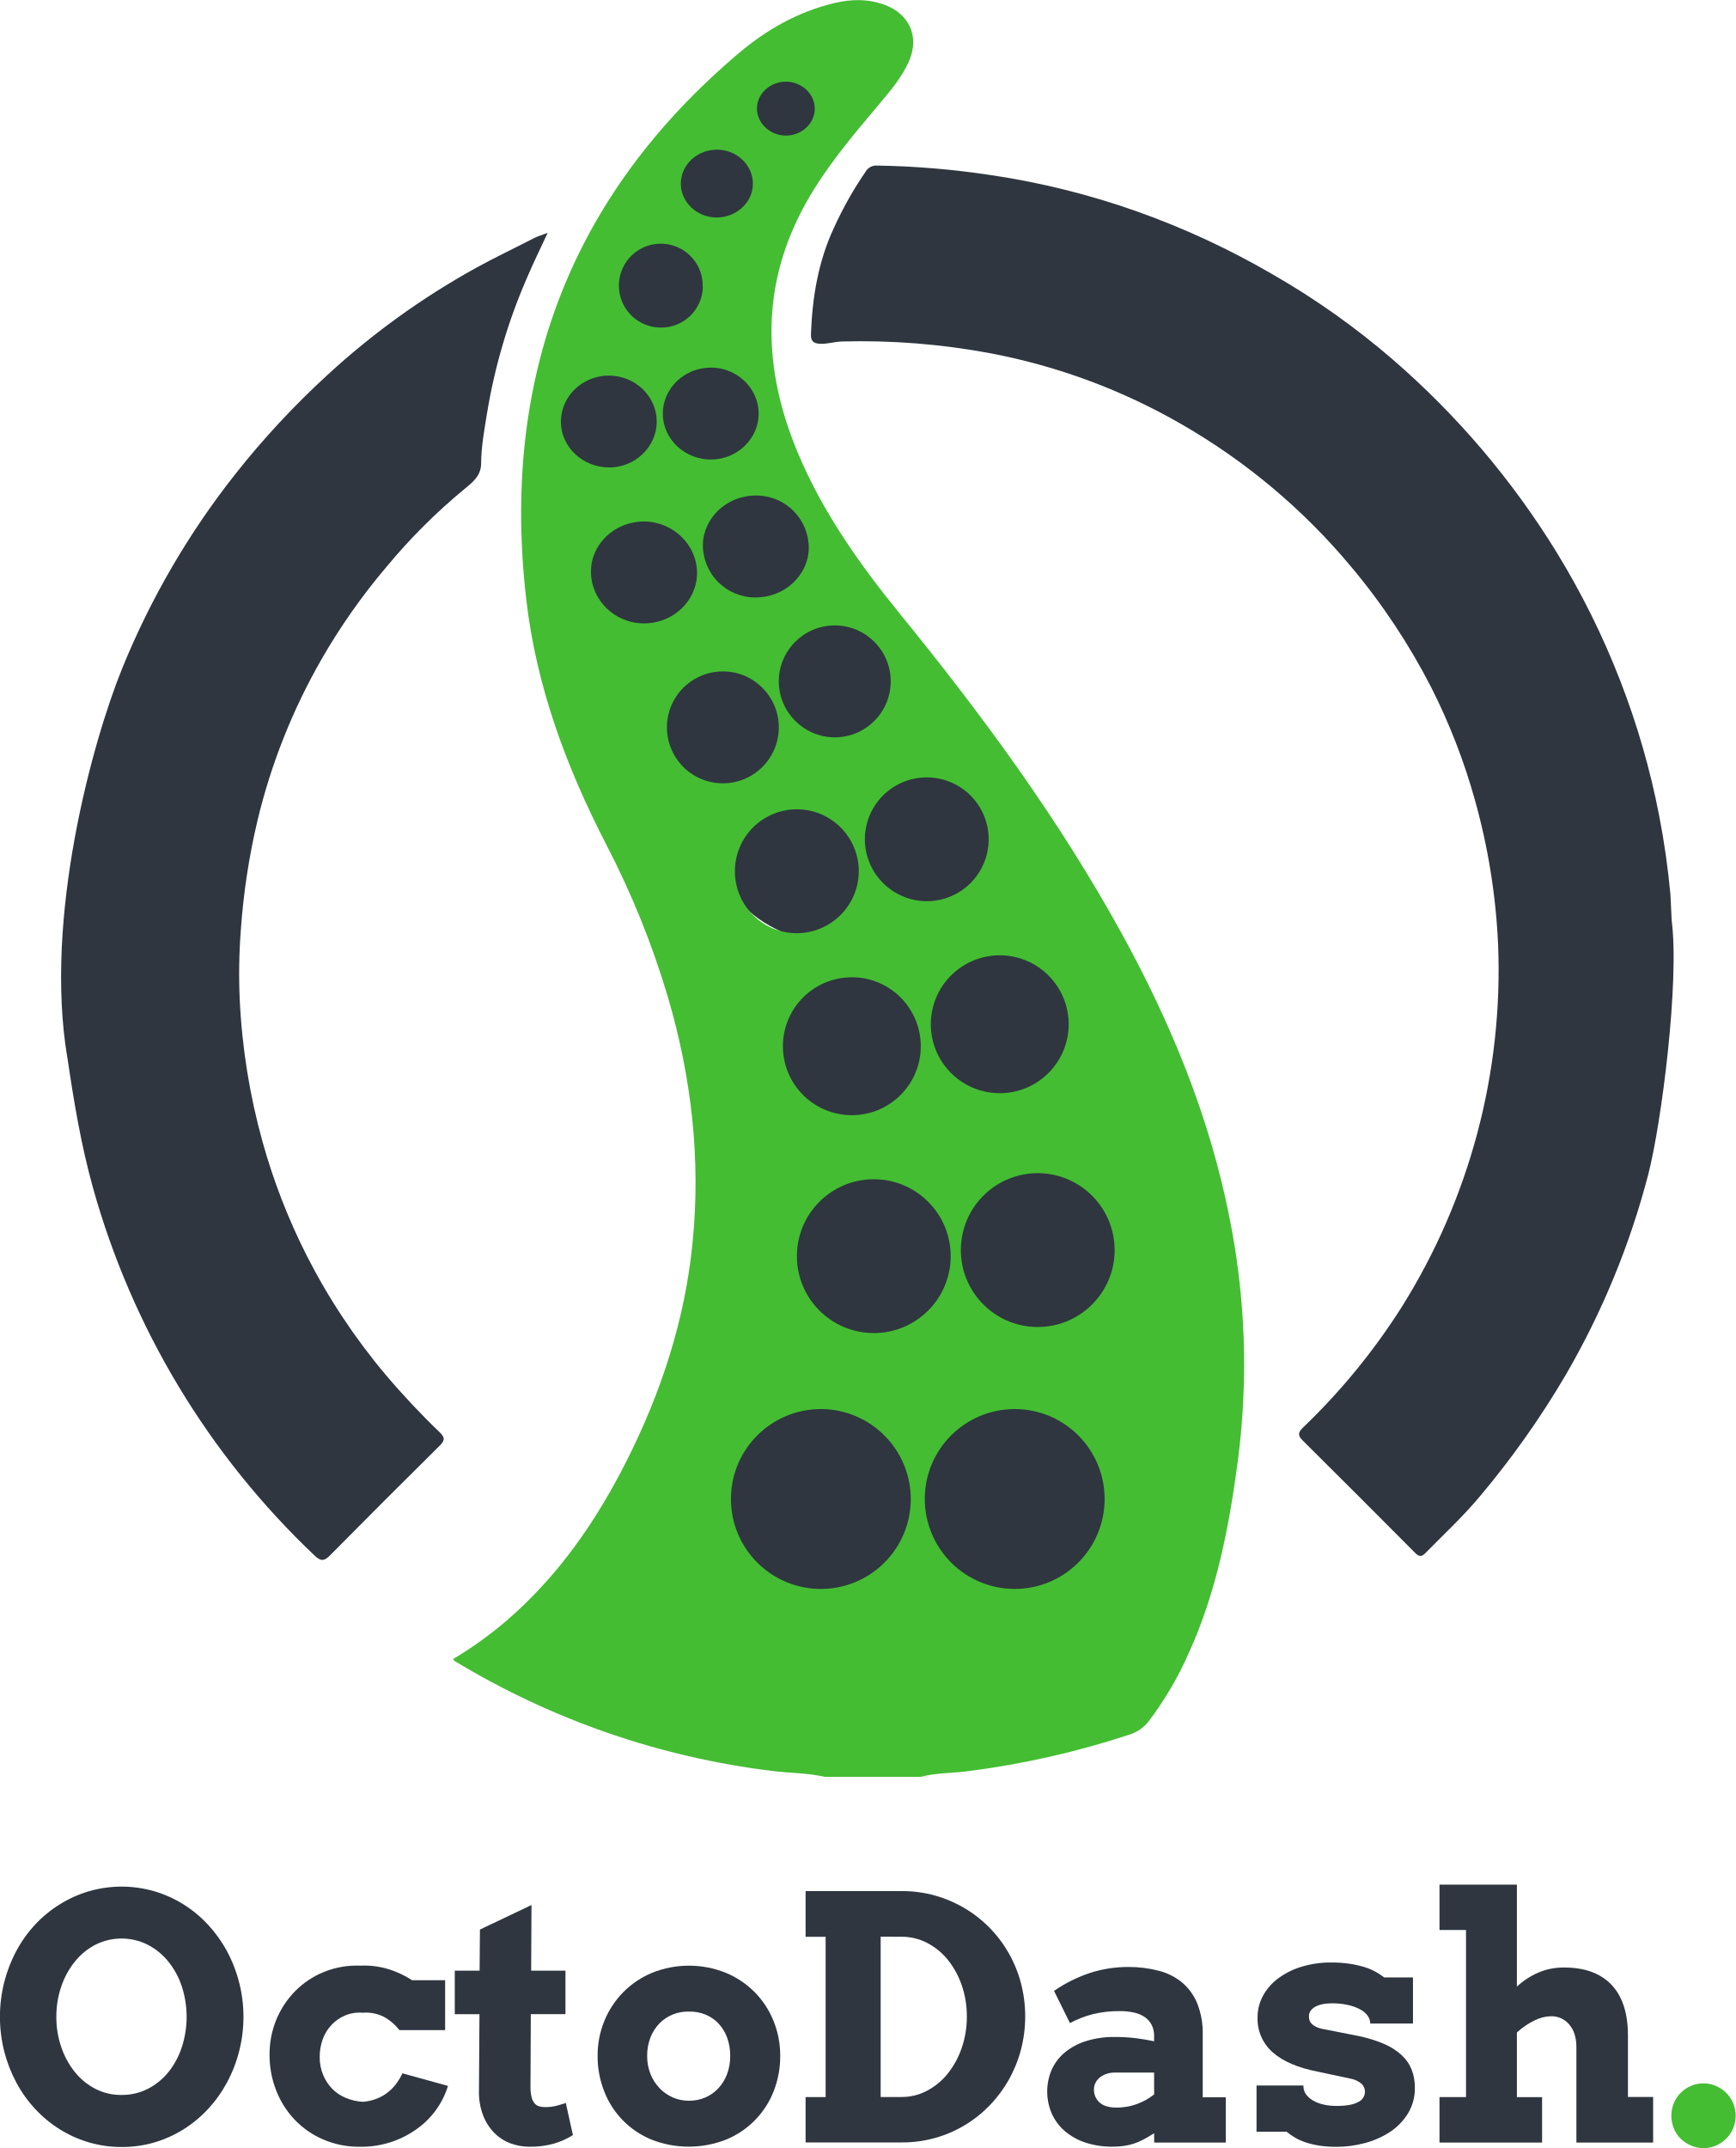
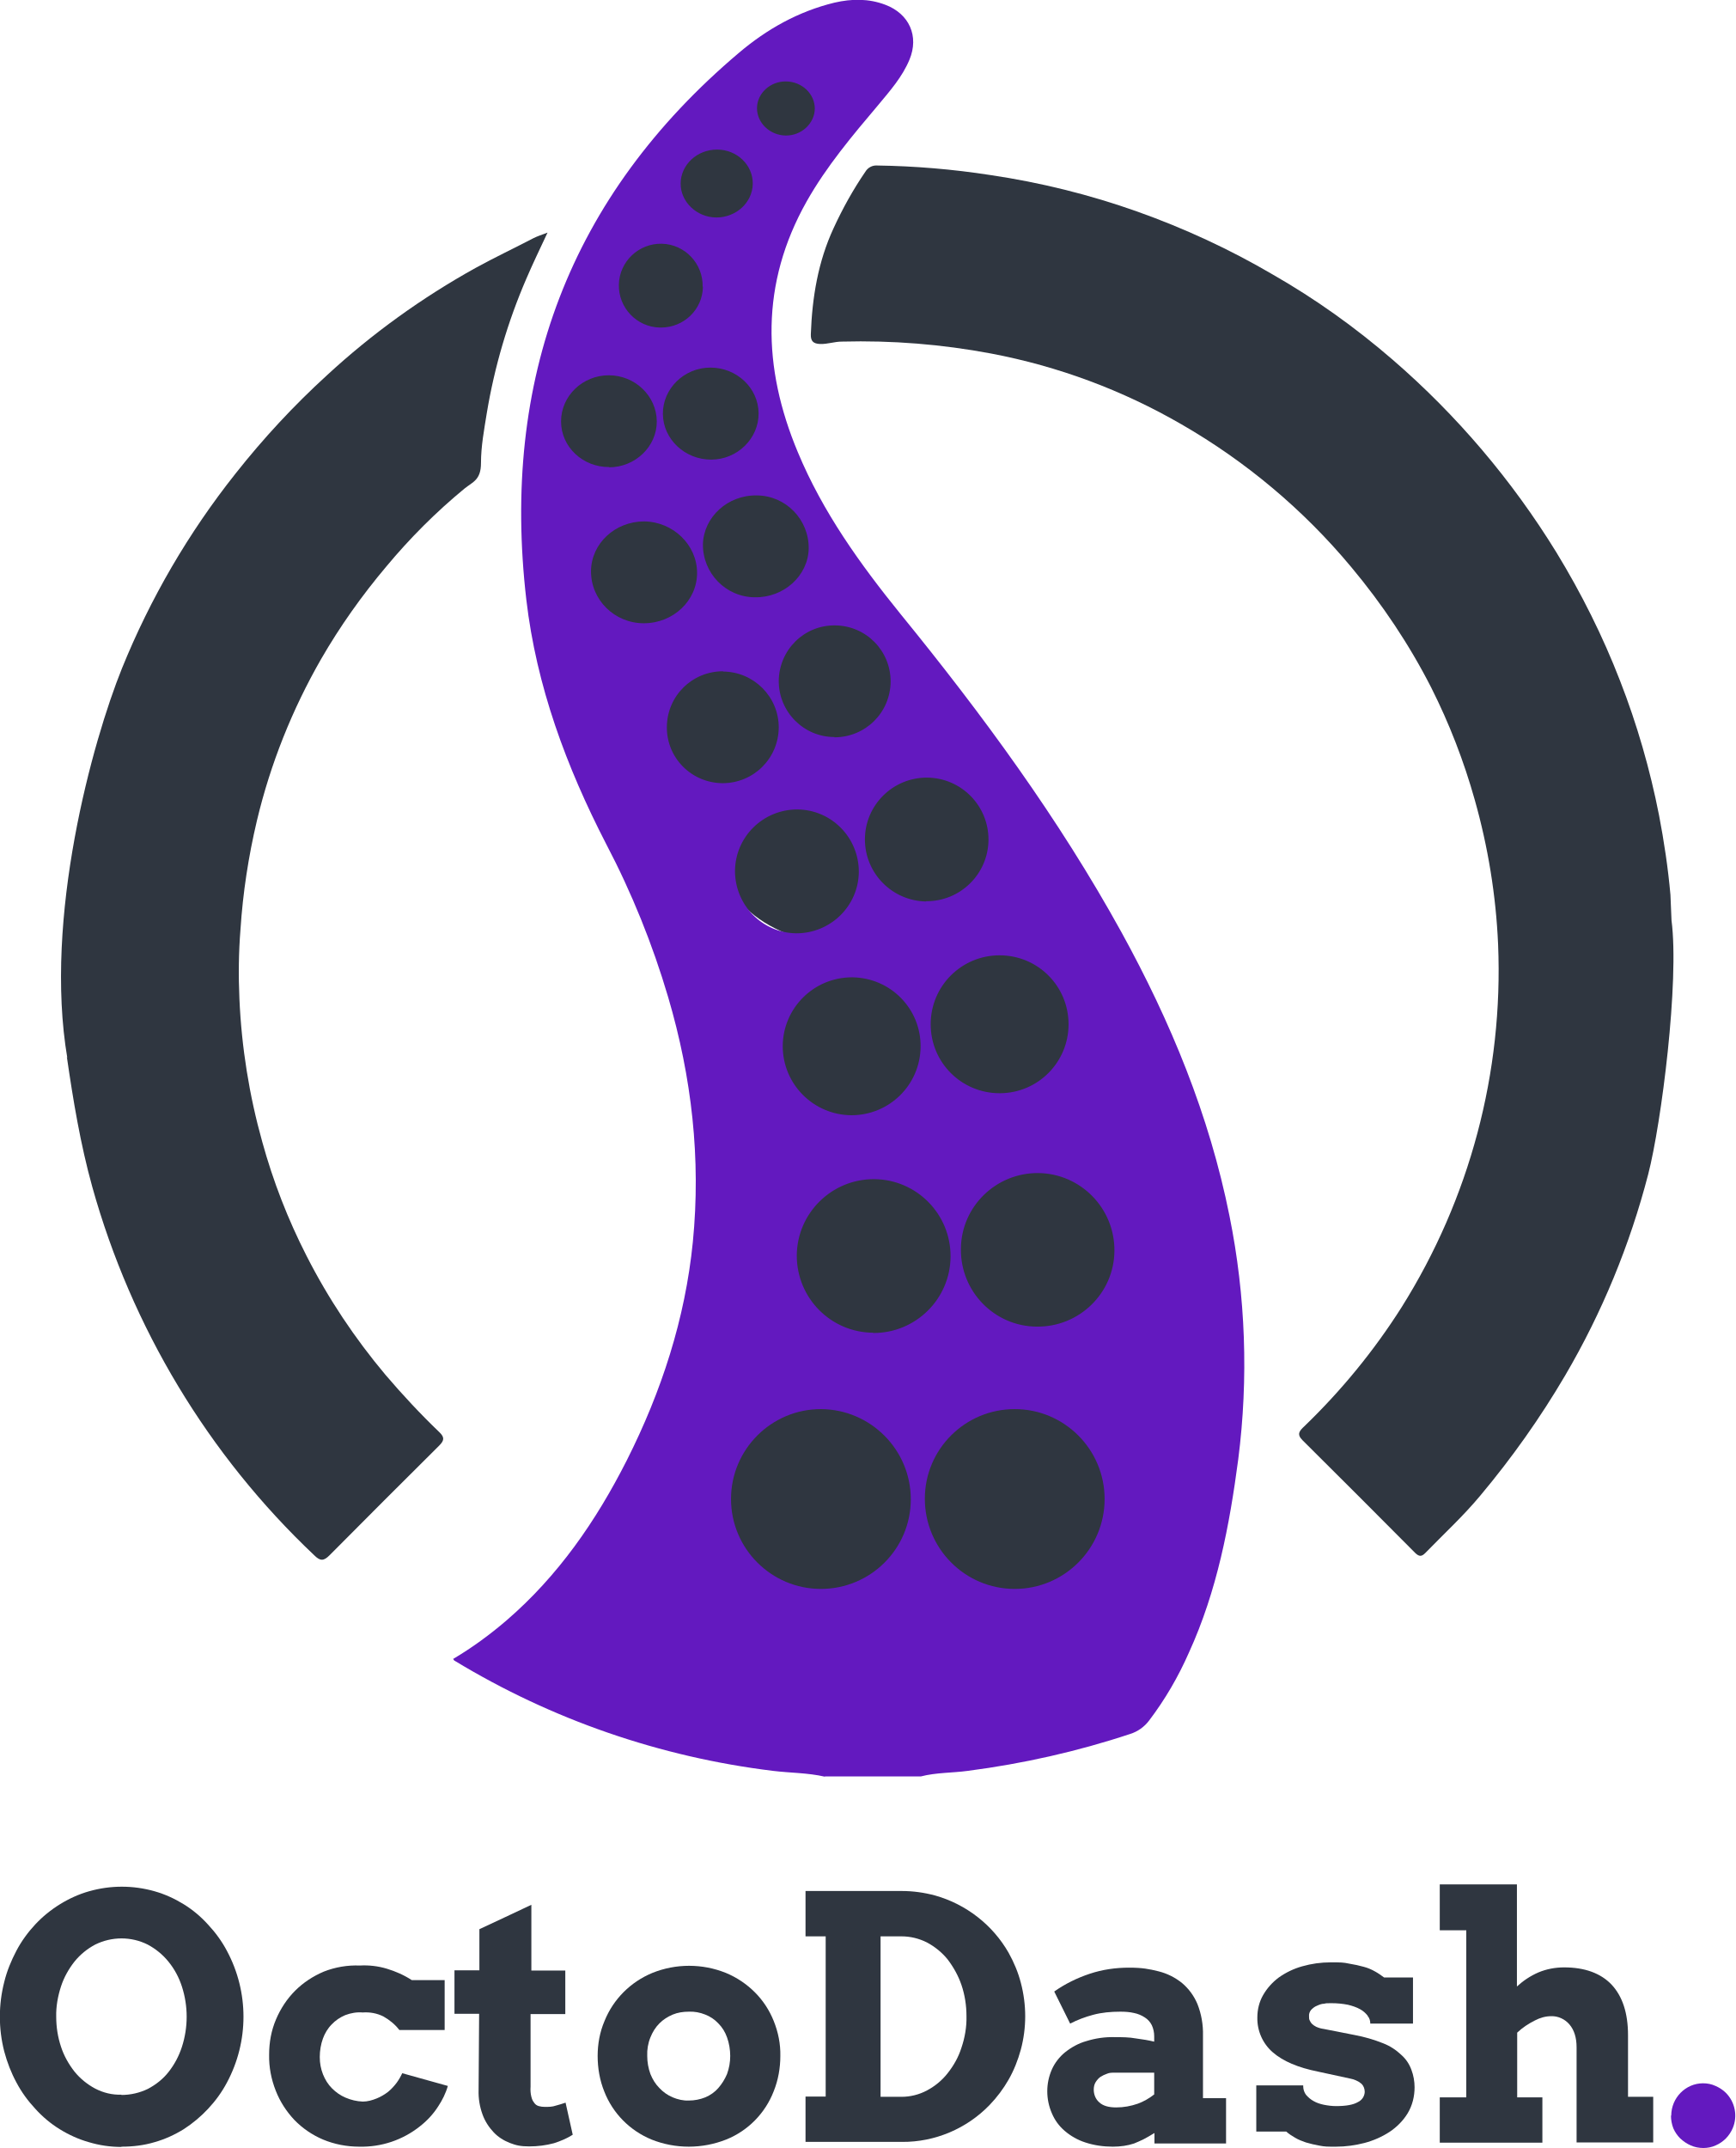
- <svg xmlns="http://www.w3.org/2000/svg" viewBox="0 0 654.56 809.86">
-   <path fill="#2f3640" d="M634.56,347c3,23-3.82,76.48-8.84,95.84a301.46,301.46,0,0,1-31.26,75.8,332,332,0,0,1-32,45.26c-6.41,7.74-13.8,14.55-20.83,21.71-1.4,1.43-2.33,1.33-3.69,0Q516.67,564.21,495.3,543c-2.34-2.31-1-3.6.67-5.2a243.43,243.43,0,0,0,36.73-44.93A238.91,238.91,0,0,0,569.1,356.1a241.7,241.7,0,0,0-8.76-54.54,232.51,232.51,0,0,0-16.41-42.3,243.63,243.63,0,0,0-30.22-45.54,237.26,237.26,0,0,0-64-53.77,229.8,229.8,0,0,0-71.79-26.7,264.82,264.82,0,0,0-56.3-4.5c-2.76.06-5.39,1-8.19.86-2.63-.1-3.57-1.1-3.47-3.65.52-13.85,2.73-27.34,8.64-40a138.16,138.16,0,0,1,12-21.28,4.62,4.62,0,0,1,4.31-2.26A319.27,319.27,0,0,1,377.67,66,292.64,292.64,0,0,1,433.2,79.82a303.22,303.22,0,0,1,51,23.7,289.28,289.28,0,0,1,45.21,32.06,311.82,311.82,0,0,1,61.76,72.65,299.59,299.59,0,0,1,24,48.44,294.81,294.81,0,0,1,14.65,50.73,299.91,299.91,0,0,1,4.29,30" transform="translate(-4.13)" />
-   <path fill="#2f3640" d="M29.56,399c-9-53,9.49-119.52,20.65-147A301.14,301.14,0,0,1,93,178.58a317.5,317.5,0,0,1,34.51-37.11A288.52,288.52,0,0,1,183.64,101c7.15-3.94,14.52-7.41,21.76-11.16,1.39-.72,2.93-1.16,5.28-2.06-3,6.38-5.63,11.83-8,17.4a214.85,214.85,0,0,0-14.87,50.59c-1,6.28-2.21,12.54-2.23,18.92,0,4.57-3.08,7.07-6.16,9.57a219.87,219.87,0,0,0-29.46,29.37,233.45,233.45,0,0,0-24.57,34.93,229,229,0,0,0-24.17,60.88,256.44,256.44,0,0,0-6.25,41,217.18,217.18,0,0,0-.44,26.29,242.77,242.77,0,0,0,8.63,53.81,233,233,0,0,0,16.71,43,235.79,235.79,0,0,0,29.82,44.92A285.32,285.32,0,0,0,170,540.06c2.13,2.05,1.8,3.17-.12,5.07q-20.76,20.54-41.3,41.3c-2.15,2.17-3.48,2.31-5.78.09A303.25,303.25,0,0,1,39.14,447.64c-4.49-16.16-7.21-32.6-9.63-49.14" transform="translate(-4.13)" />
-   <path fill="#2f3640" d="M315.48,49.2c-.07,7.62-6.88,3.86-15.06,3.8s-14.9,3.56-14.83-4.05,6.93-23.86,15.08-23.8S315.55,41.57,315.48,49.2Z" transform="translate(-4.13)" />
-   <path fill="#2f3640" d="M347.68,611c-51.34,0-84.12-20-84.11-51.4,0-26.24,37.92-44.61,92.05-44.6,45.78,0,78,21.73,77.95,52.56C433.53,591.46,394.91,611,347.68,611Z" transform="translate(-4.13)" />
-   <path fill="#2f3640" d="M365.49,431c47.08,0,78.09,16,78.08,40.22,0,22.82-32.91,37.8-83,37.78-44.81,0-75-16.52-75-41C285.59,446.56,319.2,431,365.49,431Z" transform="translate(-4.13)" />
-   <path fill="#2f3640" d="M285.56,386.69c0-23.36,26.74-40.55,64.89-40.69,32.07-.12,67,18.07,63.92,42.6-2.92,23.46-26.52,38.42-67.6,38.4C310.33,427,285.56,410.68,285.56,386.69Z" transform="translate(-4.13)" />
-   <path fill="#2f3640" d="M386.13,319.69c4.41,18.73-25.65,39.64-55.53,38.25-33.61-1.57-55.09-15.56-55-39.55.05-22.62,22.29-37.41,56.22-37.38C364.6,281,386.15,296.37,386.13,319.69Z" transform="translate(-4.13)" />
-   <path fill="#2f3640" d="M295.91,302c-31.05,0-50.39-14.36-50.35-37.31,0-22,20.26-35.71,52.65-35.69,31.05,0,50.39,14.36,50.35,37.31C348.52,288.32,328.31,302,295.91,302Z" transform="translate(-4.13)" />
-   <path fill="#2f3640" d="M266.66,244c-29.24,0-48.13-13-48.1-32.91,0-20.17,18.21-32.15,48.67-32.09,28.69.06,47.41,13.3,47.33,33.46C314.48,231.88,296,244,266.66,244Z" transform="translate(-4.13)" />
-   <path fill="#2f3640" d="M294.56,159.2c0,14.56-16.93,23.89-43.08,23.79-24.53-.09-41-9.81-40.92-24.2,0-14.56,16.93-23.89,43.08-23.79C278.17,135.09,294.6,144.81,294.56,159.2Z" transform="translate(-4.13)" />
-   <path fill="#2f3640" d="M255.15,128c-12.88-.05-19.63-7.54-19.59-21.74,0-14.59,6.7-21.38,20.82-21.26,12.61.11,19.3,7.85,19.18,22.19C275.44,120.87,268.39,128.06,255.15,128Z" transform="translate(-4.13)" />
-   <path fill="#2f3640" d="M275.46,85.25c-12.15-.11-17-12.44-16.74-20.62.25-7.29,7.27-11.46,18.91-11.25,10.73.2,17,4.61,16.93,12C294.54,73.38,287.24,85.36,275.46,85.25Z" transform="translate(-4.13)" />
-   <path fill="#44bd32" d="M315.2,669.93c-6.46-1.49-13.1-1.39-19.64-2.2A301.83,301.83,0,0,1,175.6,626.26c-.18-.11-.29-.34-.62-.73a147.59,147.59,0,0,0,20.14-14.45c19.53-16.82,33.84-37.52,45.36-60.37,13.11-26,22-53.27,24.85-82.31,3.11-31.37-.41-62.12-9.27-92.31a325.54,325.54,0,0,0-23.35-57.78c-15-29.08-26.31-59.49-30.09-92.1C193,143.47,218.79,74.13,282.8,20c10.49-8.88,22.43-15.63,36-18.85,6.49-1.54,12.88-1.64,19.24.78,9,3.42,12.78,11.81,9.07,20.71-2.7,6.48-7.29,11.68-11.73,17-9.78,11.63-19.6,23.2-27.1,36.53-17.41,30.95-16.66,62.49-3.3,94.48,9.44,22.58,23.45,42.25,38.79,61.1,30.78,37.82,59.61,77,83.19,119.84,18.6,33.79,33.21,69.09,40.76,107.1A280.25,280.25,0,0,1,471,550.41c-3.3,25-8,49.7-18.58,72.89a126.61,126.61,0,0,1-15,25.56,14.45,14.45,0,0,1-7.19,5.09A325.33,325.33,0,0,1,369,667.81c-5.89.75-11.88.58-17.67,2.12Zm71.61-70.85a33.91,33.91,0,1,0-33.92-34A33.94,33.94,0,0,0,386.81,599.08Zm-73.09-67.82a33.91,33.91,0,1,0,33.89,34A34,34,0,0,0,313.72,531.25Zm19.74-28.65a29,29,0,1,0-28.8-29.14A29,29,0,0,0,333.45,502.6Zm62.38-60.29a29,29,0,1,0,28.65,29.28A29.06,29.06,0,0,0,395.83,442.31Zm-70.37-73.86a26,26,0,1,0,25.91,26.28A26,26,0,0,0,325.46,368.45Zm81.69,17.71a26,26,0,1,0-25.8,26A26,26,0,0,0,407.15,386.16Zm-53.72-46.38a23.35,23.35,0,1,0-23.15-23.36A23.42,23.42,0,0,0,353.43,339.78ZM328,328.66a23.36,23.36,0,1,0-23.71,23.19A23.46,23.46,0,0,0,328,328.66ZM318.84,278a21.1,21.1,0,1,0-21-21.14A21.15,21.15,0,0,0,318.84,278Zm-42-24.86a21.1,21.1,0,1,0,21,21.12A21.13,21.13,0,0,0,276.87,253.13Zm12.65-66.31c-10.89-.2-20,8.11-20.29,18.43a19.77,19.77,0,0,0,19.64,20c10.93.16,20.06-8.14,20.3-18.43A19.77,19.77,0,0,0,289.52,186.82ZM247,196.61c-10.92,0-19.9,8.34-20,18.71-.13,10.78,8.84,19.67,19.91,19.72S267,226.53,267,216,258,196.66,247,196.61Zm25-58c-9.93.07-18,8-17.91,17.49s8.3,17.23,18.25,17.16,18-8,17.9-17.49S282,138.52,272.06,138.59Zm-38.2,37.64c9.94,0,18.05-7.86,18-17.38s-8.2-17.3-18.14-17.26-18,7.84-18,17.38S223.91,176.26,233.86,176.23Zm35.34-68.15a15.81,15.81,0,1,0-15.75,15.4A15.68,15.68,0,0,0,269.2,108.08Zm5.42-51.66c-7.45-.06-13.62,5.67-13.68,12.69S266.95,82,274.38,82,288,76.38,288.06,69.35,282.07,56.48,274.62,56.42ZM311.4,41.05c.05-5.57-4.84-10.21-10.81-10.26s-11,4.54-11,10.07,4.86,10.21,10.82,10.26S311.35,46.61,311.4,41.05Z" transform="translate(-4.13)" />
-   <path fill="#2f3640" d="M49.94,809.48a42.92,42.92,0,0,1-12.31-1.75,44.51,44.51,0,0,1-11-4.94,45.65,45.65,0,0,1-9.25-7.66,47.51,47.51,0,0,1-7.09-9.94,52.61,52.61,0,0,1-4.56-11.72,53.44,53.44,0,0,1,0-26.16,52.49,52.49,0,0,1,4.56-11.75,47.56,47.56,0,0,1,7.09-9.94A45.68,45.68,0,0,1,26.66,718a44.55,44.55,0,0,1,11-4.94,44.3,44.3,0,0,1,24.66,0,44.44,44.44,0,0,1,11,4.94,45.73,45.73,0,0,1,9.25,7.66,48.54,48.54,0,0,1,7.13,9.94,52.39,52.39,0,0,1,0,49.63,48.48,48.48,0,0,1-7.12,9.94,45.7,45.7,0,0,1-9.25,7.66,44.4,44.4,0,0,1-11,4.94A43.25,43.25,0,0,1,49.94,809.48Zm0-19.62a21.37,21.37,0,0,0,10-2.34,24.17,24.17,0,0,0,7.78-6.37,29.8,29.8,0,0,0,5-9.37,37,37,0,0,0,0-22.78,29.86,29.86,0,0,0-5.09-9.41,24.61,24.61,0,0,0-7.78-6.37,22,22,0,0,0-19.75,0,24.26,24.26,0,0,0-7.75,6.38A30.69,30.69,0,0,0,27.22,749a35,35,0,0,0-1.84,11.44,34.53,34.53,0,0,0,1.84,11.34,30.76,30.76,0,0,0,5.09,9.38,24.26,24.26,0,0,0,7.75,6.38A21.05,21.05,0,0,0,49.94,789.86Z" transform="translate(-4.13)" />
-   <path fill="#2f3640" d="M154.75,765.42a18.78,18.78,0,0,0-6-5.09,14.91,14.91,0,0,0-7.81-1.47,14.26,14.26,0,0,0-6.59,1,15.16,15.16,0,0,0-5.12,3.5,15.8,15.8,0,0,0-3.34,5.34,19.32,19.32,0,0,0-1.19,7,17,17,0,0,0,1.25,6.5,16.33,16.33,0,0,0,3.41,5.28,15.37,15.37,0,0,0,5.13,3.47,20.23,20.23,0,0,0,6.47,1.5,18.39,18.39,0,0,0,5.34-1.22,16.38,16.38,0,0,0,4.28-2.5,17.29,17.29,0,0,0,3.22-3.44,21.45,21.45,0,0,0,2.09-3.59l17.19,4.75a29.76,29.76,0,0,1-3.66,7.81,30.81,30.81,0,0,1-6.75,7.41,35.81,35.81,0,0,1-22.91,7.72,33.94,33.94,0,0,1-13.69-2.72,32.91,32.91,0,0,1-10.75-7.41,33.94,33.94,0,0,1-7-11,36.1,36.1,0,0,1-2.53-13.56,34,34,0,0,1,2.59-13.34,33.59,33.59,0,0,1,7.16-10.75,32.27,32.27,0,0,1,10.84-7.16A32.82,32.82,0,0,1,140,741.11a31,31,0,0,1,10.19,1.19,35.39,35.39,0,0,1,9.38,4.31H172v18.81Z" transform="translate(-4.13)" />
-   <path fill="#2f3640" d="M204.44,743h12.94v16.38H204.31l-.12,27.38a16,16,0,0,0,.38,3.84,6,6,0,0,0,1.09,2.34,3.57,3.57,0,0,0,1.72,1.19,7.74,7.74,0,0,0,2.31.31,16.81,16.81,0,0,0,4.19-.47q1.81-.47,3.63-1.09L220.19,805a29.28,29.28,0,0,1-7.09,3.19,32.13,32.13,0,0,1-9.28,1.19,20.4,20.4,0,0,1-7.28-1.31,16.86,16.86,0,0,1-6.09-4,19.31,19.31,0,0,1-4.19-6.66,24.67,24.67,0,0,1-1.5-9.31l.19-28.69h-9.31V743H185l.13-15.5,19.44-9.25Z" transform="translate(-4.13)" />
-   <path fill="#2f3640" d="M229.5,775.17a34.27,34.27,0,0,1,2.56-13.25,33.1,33.1,0,0,1,18-18.12,37.24,37.24,0,0,1,27.78,0,33.48,33.48,0,0,1,10.91,7.31,33.06,33.06,0,0,1,7.09,10.81,34.65,34.65,0,0,1,2.53,13.25,35.67,35.67,0,0,1-2.47,13.28A32.39,32.39,0,0,1,278,806.67a38.46,38.46,0,0,1-28.25,0A32.18,32.18,0,0,1,232,788.52,35.82,35.82,0,0,1,229.5,775.17Zm18.69,0a17.92,17.92,0,0,0,1.25,6.78,16.63,16.63,0,0,0,3.41,5.34,15.49,15.49,0,0,0,5,3.5,15,15,0,0,0,6.09,1.25,15.47,15.47,0,0,0,6.16-1.22,14.45,14.45,0,0,0,4.94-3.47,16.35,16.35,0,0,0,3.28-5.34,19,19,0,0,0,1.19-6.84,19.6,19.6,0,0,0-1.19-7,15.59,15.59,0,0,0-3.28-5.31,14.13,14.13,0,0,0-4.94-3.34,15.42,15.42,0,0,0-6.16-1.09,15.25,15.25,0,0,0-6.09,1.09,14.76,14.76,0,0,0-5,3.34,15.85,15.85,0,0,0-3.41,5.31A18.69,18.69,0,0,0,248.19,775.17Z" transform="translate(-4.13)" />
-   <path fill="#2f3640" d="M307.94,713h36.38a45.62,45.62,0,0,1,12.47,1.69,46.28,46.28,0,0,1,27.72,21.63,47.49,47.49,0,0,1,4.63,11.31,49.86,49.86,0,0,1,0,25.25,48.06,48.06,0,0,1-4.62,11.34,47.24,47.24,0,0,1-7.22,9.63,45.62,45.62,0,0,1-33,13.91H307.94V790.67h7.56V730.23h-7.56Zm28.31,17.19v60.44h7.94a20.19,20.19,0,0,0,9.56-2.37,25,25,0,0,0,7.81-6.47,31.93,31.93,0,0,0,5.25-9.62,35.78,35.78,0,0,0,1.94-11.91,35.32,35.32,0,0,0-1.94-11.81,31.61,31.61,0,0,0-5.25-9.56,24.41,24.41,0,0,0-7.81-6.37,20.64,20.64,0,0,0-9.56-2.31Z" transform="translate(-4.13)" />
-   <path fill="#2f3640" d="M439.38,804.3q-2.19,1.38-4,2.34a22.7,22.7,0,0,1-3.62,1.56,22.38,22.38,0,0,1-3.75.88,29.7,29.7,0,0,1-4.25.28,31.64,31.64,0,0,1-10.41-1.59,22.92,22.92,0,0,1-7.75-4.37,18.94,18.94,0,0,1-4.84-6.56,20.91,20.91,0,0,1,0-16.53,18.14,18.14,0,0,1,5-6.53,23.63,23.63,0,0,1,8-4.25A34.9,34.9,0,0,1,424.5,768a64,64,0,0,1,8.09.47q3.66.47,6.78,1.16v-2a8.94,8.94,0,0,0-.94-4.22,8.08,8.08,0,0,0-2.62-2.94,11.6,11.6,0,0,0-4.06-1.69,23.81,23.81,0,0,0-5.19-.53,41.52,41.52,0,0,0-10.34,1.16,39.34,39.34,0,0,0-8.59,3.34l-6-12.12A53.07,53.07,0,0,1,415,743.92a46.64,46.64,0,0,1,14.78-2.31A44.42,44.42,0,0,1,441,743a22.77,22.77,0,0,1,8.84,4.38,20.49,20.49,0,0,1,5.78,7.91,30.07,30.07,0,0,1,2.09,11.88v23.56h8.69V807.8h-27Zm-14.25-9.69a21.69,21.69,0,0,0,8.06-1.44,23.78,23.78,0,0,0,6.19-3.5v-8.25h-15a9.24,9.24,0,0,0-2.81.44,8.36,8.36,0,0,0-2.47,1.25,6.21,6.21,0,0,0-1.75,2,5.6,5.6,0,0,0-.66,2.75,6.29,6.29,0,0,0,2.09,4.81Q420.87,794.61,425.13,794.61Z" transform="translate(-4.13)" />
-   <path fill="#2f3640" d="M519.91,760a8.27,8.27,0,0,0-2.84-2.41,17.86,17.86,0,0,0-4.59-1.66,27.62,27.62,0,0,0-6.16-.62,19.59,19.59,0,0,0-2.81.22,10.76,10.76,0,0,0-2.78.78,5.93,5.93,0,0,0-2.12,1.53,3.62,3.62,0,0,0-.84,2.47,4.69,4.69,0,0,0,.22,1.44,3.26,3.26,0,0,0,.84,1.31,6.28,6.28,0,0,0,1.72,1.16,11,11,0,0,0,2.84.84l11.75,2.31a52.44,52.44,0,0,1,10.69,3.13,23.63,23.63,0,0,1,6.94,4.38,15,15,0,0,1,3.78,5.56,18.61,18.61,0,0,1,1.16,6.63,18.14,18.14,0,0,1-2.59,9.75,22.4,22.4,0,0,1-6.81,7,32.14,32.14,0,0,1-9.5,4.19,41.25,41.25,0,0,1-10.66,1.41,42,42,0,0,1-6.34-.44,32.07,32.07,0,0,1-5.12-1.19,21.47,21.47,0,0,1-4.06-1.78,23.46,23.46,0,0,1-3.28-2.28H478V786.3h17.69v.38a5.23,5.23,0,0,0,1.13,3.16,8.92,8.92,0,0,0,2.78,2.28,14.41,14.41,0,0,0,3.91,1.41,22,22,0,0,0,4.63.47q5.63,0,8.19-1.47a4.32,4.32,0,0,0,2.56-3.78,4.27,4.27,0,0,0-1.25-3.09,9.18,9.18,0,0,0-4.44-2l-12-2.56q-11.31-2.19-17.06-7.28a16.69,16.69,0,0,1-5.75-13.09,16.94,16.94,0,0,1,2.19-8.53,20.7,20.7,0,0,1,5.94-6.56,28.87,28.87,0,0,1,8.78-4.22,37.56,37.56,0,0,1,10.78-1.5,46.67,46.67,0,0,1,7,.47,38.7,38.7,0,0,1,5.5,1.22,22.06,22.06,0,0,1,4.28,1.78,25.66,25.66,0,0,1,3.28,2.16H537v17.38H520.88A4.92,4.92,0,0,0,519.91,760Z" transform="translate(-4.13)" />
-   <path fill="#2f3640" d="M547,710.55h29.19V749a29,29,0,0,1,8.09-5.28,24.23,24.23,0,0,1,9.72-1.91q11.69,0,17.88,6.53t6.19,19.09v23.19h9.5V807.8H598.63V771.86q0-5.44-2.69-8.56a8.73,8.73,0,0,0-6.94-3.12,14.48,14.48,0,0,0-6.12,1.56,28.5,28.5,0,0,0-6.69,4.56v24.38h9.5V807.8H547V790.67h10v-63H547Z" transform="translate(-4.13)" />
-   <path fill="#44bd32" d="M634.44,797.67a12.12,12.12,0,0,1,12.19-12.19,11.52,11.52,0,0,1,4.66,1,12.52,12.52,0,0,1,3.88,2.63,12.19,12.19,0,0,1,2.56,13.34,12.3,12.3,0,0,1-2.59,3.88,12.49,12.49,0,0,1-3.81,2.59,11.46,11.46,0,0,1-4.69,1,12,12,0,0,1-4.84-1,12.76,12.76,0,0,1-3.87-2.59,11.29,11.29,0,0,1-2.56-3.84A12.51,12.51,0,0,1,634.44,797.67Z" transform="translate(-4.13)" />
+ <svg xmlns="http://www.w3.org/2000/svg" id="Layer_1" version="1.1" viewBox="0 0 654.6 809.9">
+   <defs>
+     <style>
+       .st0 {
+         fill: #2f3640;
+       }
+ 
+       .st1 {
+         fill: #6319bf;
+       }
+     </style>
+   </defs>
+   <path class="st0" d="M630.4,347c3,23-3.8,76.5-8.8,95.8-6.9,26.6-17.4,52.1-31.3,75.8-9.4,16-20.1,31.1-32,45.3-6.4,7.7-13.8,14.5-20.8,21.7-1.4,1.4-2.3,1.3-3.7,0-14.2-14.3-28.4-28.5-42.6-42.6-2.3-2.3-1-3.6.7-5.2,14-13.5,26.3-28.5,36.7-44.9,25.7-40.9,38.4-88.5,36.4-136.8-.8-18.5-3.8-36.8-8.8-54.5-4.1-14.6-9.6-28.8-16.4-42.3-8.3-16.3-18.5-31.5-30.2-45.5-18-21.6-39.7-39.8-64-53.8-22.3-12.9-46.5-21.9-71.8-26.7-18.6-3.5-37.4-5-56.3-4.5-2.8,0-5.4,1-8.2.9-2.6-.1-3.6-1.1-3.5-3.7.5-13.8,2.7-27.3,8.6-40,3.4-7.4,7.4-14.6,12-21.3.9-1.5,2.6-2.4,4.3-2.3,14.3.2,28.6,1.4,42.8,3.6,18.9,2.8,37.5,7.4,55.5,13.8,17.7,6.3,34.8,14.2,51,23.7,16.1,9.2,31.2,20,45.2,32.1,24.2,20.9,45,45.4,61.8,72.7,9.4,15.4,17.5,31.6,24,48.4,6.4,16.4,11.3,33.4,14.7,50.7,1.9,9.9,3.4,19.9,4.3,30" />
+   <path class="st0" d="M25.4,399c-9-53,9.5-119.5,20.6-147,10.7-26.4,25.1-51.1,42.8-73.4,10.5-13.3,22-25.7,34.5-37.1,17-15.7,35.9-29.3,56.1-40.5,7.1-3.9,14.5-7.4,21.8-11.2,1.4-.7,2.9-1.2,5.3-2.1-3,6.4-5.6,11.8-8,17.4-7,16.2-12,33.2-14.9,50.6-1,6.3-2.2,12.5-2.2,18.9s-3.1,7.1-6.2,9.6c-10.7,8.8-20.6,18.7-29.5,29.4-9.2,10.9-17.5,22.6-24.6,34.9-10.9,19-19.1,39.5-24.2,60.9-3.2,13.5-5.3,27.2-6.2,41-.7,8.7-.8,17.5-.4,26.3.8,18.2,3.7,36.3,8.6,53.8,4.1,14.9,9.7,29.3,16.7,43,8.2,16.1,18.2,31.1,29.8,44.9,6.4,7.5,13.2,14.8,20.3,21.6,2.1,2,1.8,3.2-.1,5.1-13.8,13.7-27.6,27.5-41.3,41.3-2.2,2.2-3.5,2.3-5.8,0-40-37.8-68.9-85.9-83.7-138.9-4.5-16.2-7.2-32.6-9.6-49.1" />
+   <path class="st0" d="M311.4,49.2c0,7.6-6.9,3.9-15.1,3.8s-14.9,3.6-14.8-4,6.9-23.9,15.1-23.8,14.9,16.4,14.8,24Z" />
+   <path class="st0" d="M343.5,611c-51.3,0-84.1-20-84.1-51.4s37.9-44.6,92-44.6,78,21.7,78,52.6-38.7,43.4-85.9,43.4Z" />
+   <path class="st0" d="M361.4,431c47.1,0,78.1,16,78.1,40.2s-32.9,37.8-83,37.8-75-16.5-75-41,33.6-37,79.9-37Z" />
+   <path class="st0" d="M281.4,386.7c0-23.4,26.7-40.5,64.9-40.7,32.1-.1,67,18.1,63.9,42.6-2.9,23.5-26.5,38.4-67.6,38.4s-61.2-16.3-61.2-40.3h0Z" />
+   <path class="st0" d="M382,319.7c4.4,18.7-25.6,39.6-55.5,38.2-33.6-1.6-55.1-15.6-55-39.5,0-22.6,22.3-37.4,56.2-37.4s54.3,15.4,54.3,38.7h0Z" />
+   <path class="st0" d="M291.8,302c-31,0-50.4-14.4-50.4-37.3s20.3-35.7,52.6-35.7,50.4,14.4,50.4,37.3-20.2,35.7-52.6,35.7h0Z" />
+   <path class="st0" d="M262.5,244c-29.2,0-48.1-13-48.1-32.9s18.2-32.1,48.7-32.1,47.4,13.3,47.3,33.5c0,19.4-18.6,31.5-47.9,31.5Z" />
+   <path class="st0" d="M290.4,159.2c0,14.6-16.9,23.9-43.1,23.8-24.5,0-41-9.8-40.9-24.2,0-14.6,16.9-23.9,43.1-23.8,24.5,0,41,9.8,40.9,24.2Z" />
+   <path class="st0" d="M251,128c-12.9,0-19.6-7.5-19.6-21.7s6.7-21.4,20.8-21.3c12.6,0,19.3,7.8,19.2,22.2-.1,13.7-7.2,20.9-20.4,20.8Z" />
+   <path class="st0" d="M271.3,85.2c-12.1,0-17-12.4-16.7-20.6.2-7.3,7.3-11.5,18.9-11.2,10.7.2,17,4.6,16.9,12,0,8-7.3,20-19.1,19.9h0Z" />
+   <path class="st1" d="M311.1,669.9c-6.5-1.5-13.1-1.4-19.6-2.2-42.5-5.2-83.4-19.3-120-41.5-.2,0-.3-.3-.6-.7,7.1-4.2,13.8-9.1,20.1-14.5,19.5-16.8,33.8-37.5,45.4-60.4,13.1-26,22-53.3,24.9-82.3,3.1-31.4-.4-62.1-9.3-92.3-5.9-20-13.7-39.3-23.4-57.8-15-29.1-26.3-59.5-30.1-92.1-9.6-82.7,16.2-152.1,80.2-206.2,10.5-8.9,22.4-15.6,36-18.9,6.5-1.5,12.9-1.6,19.2.8,9,3.4,12.8,11.8,9.1,20.7-2.7,6.5-7.3,11.7-11.7,17-9.8,11.6-19.6,23.2-27.1,36.5-17.4,30.9-16.7,62.5-3.3,94.5,9.4,22.6,23.5,42.2,38.8,61.1,30.8,37.8,59.6,77,83.2,119.8,18.6,33.8,33.2,69.1,40.8,107.1,6.1,30.2,7.2,61.2,3.3,91.7-3.3,25-8,49.7-18.6,72.9-4,9.1-9,17.7-15,25.6-1.8,2.4-4.3,4.2-7.2,5.1-19.9,6.6-40.4,11.2-61.2,13.9-5.9.8-11.9.6-17.7,2.1h-36.2ZM382.7,599.1c18.7,0,33.9-15.2,33.9-33.9s-15.2-33.9-33.9-33.9-33.9,15.1-33.9,33.8,15.1,34,33.9,34h0ZM309.6,531.3c-18.7,0-33.9,15.2-33.9,33.9s15.2,33.9,33.9,33.9,33.9-15.1,33.9-33.8-15.2-33.9-33.9-34h0ZM329.3,502.6c16,.1,29.1-12.8,29.2-28.8s-12.8-29.1-28.8-29.2-29.1,12.8-29.2,28.8h0c0,16,12.8,29,28.8,29.1h0ZM391.7,442.3c-16-.2-29.2,12.6-29.3,28.6-.2,16,12.6,29.2,28.6,29.3,16,.2,29.2-12.6,29.3-28.6h0c.1-16-12.7-29.1-28.7-29.3h.1ZM321.3,368.5c-14.4,0-26,11.6-26.1,25.9,0,14.4,11.6,26,25.9,26.1,14.3,0,25.9-11.4,26.1-25.7.2-14.4-11.3-26.1-25.7-26.3h-.2,0ZM403,386.2c0-14.4-11.6-26-26-26s-26,11.6-26,26,11.6,26,26,26h.2c14.3-.1,25.8-11.7,25.8-26h0ZM349.3,339.8c12.9.1,23.4-10.3,23.5-23.1.1-12.9-10.3-23.4-23.1-23.5-12.9-.1-23.4,10.3-23.5,23.1v.2c0,12.8,10.3,23.2,23.1,23.4h0ZM323.9,328.7c0-12.9-10.3-23.4-23.2-23.5-12.9,0-23.4,10.3-23.5,23.2,0,12.8,10.2,23.3,23,23.5,12.9.1,23.6-10.2,23.7-23.2ZM314.7,278c11.7,0,21.1-9.3,21.2-21,0-11.7-9.3-21.1-21-21.2s-21.1,9.3-21.2,21h0c0,11.6,9.4,21.1,21,21.1h0ZM272.7,253.1c-11.7,0-21.1,9.3-21.2,21s9.3,21.1,21,21.2c11.7,0,21.1-9.3,21.2-21h0c0-11.6-9.4-21-21-21.1h0ZM285.4,186.8c-10.9-.2-20,8.1-20.3,18.4-.1,10.9,8.6,19.9,19.5,20h.1c10.9.2,20.1-8.1,20.3-18.4.1-10.9-8.6-19.9-19.5-20h-.1ZM242.9,196.6c-10.9,0-19.9,8.3-20,18.7-.1,10.8,8.8,19.7,19.9,19.7s20.1-8.5,20.1-19-9-19.3-20-19.4ZM267.9,138.6c-9.9,0-18,8-17.9,17.5s8.3,17.2,18.2,17.2,18-8,17.9-17.5-8.2-17.2-18.2-17.2h0ZM229.7,176.2c9.9,0,18.1-7.9,18-17.4s-8.2-17.3-18.1-17.3-18,7.8-18,17.4,8.2,17.3,18.2,17.2h0ZM265,108.1c.2-8.7-6.7-16-15.4-16.2-8.7-.2-16,6.7-16.2,15.4-.2,8.7,6.7,16,15.4,16.2h.5c8.6,0,15.7-6.8,15.8-15.4h-.1ZM270.4,56.4c-7.5,0-13.6,5.7-13.7,12.7-.1,7,6.1,12.9,13.5,12.9s13.6-5.6,13.7-12.7-6-12.9-13.4-12.9h-.1ZM307.3,41c0-5.6-4.8-10.2-10.8-10.3s-11,4.5-11,10.1,4.9,10.2,10.8,10.3,10.9-4.5,11-10.1Z" />
+   <path class="st0" d="M45.8,809.5c-4.2,0-8.3-.6-12.3-1.8-3.9-1.1-7.6-2.8-11-4.9-3.4-2.1-6.5-4.7-9.2-7.7-2.8-3-5.2-6.3-7.1-9.9-2-3.7-3.5-7.6-4.6-11.7-2.2-8.6-2.2-17.6,0-26.2,1-4.1,2.6-8,4.6-11.8,1.9-3.6,4.3-6.9,7.1-9.9,2.7-2.9,5.9-5.5,9.3-7.6s7.1-3.8,11-4.9c8.1-2.3,16.6-2.3,24.7,0,3.9,1.1,7.6,2.8,11,4.9,3.4,2.1,6.5,4.7,9.2,7.7,2.8,3,5.2,6.3,7.1,9.9,8.3,15.5,8.3,34.1,0,49.6-1.9,3.6-4.3,6.9-7.1,9.9-2.7,2.9-5.8,5.5-9.2,7.7-3.4,2.1-7.1,3.8-11,4.9-4,1.2-8.2,1.7-12.4,1.7h-.1ZM45.8,789.9c3.5,0,6.9-.8,10-2.3,3-1.6,5.7-3.7,7.8-6.4,2.2-2.8,3.9-6,5-9.4,2.4-7.4,2.4-15.4,0-22.8-1.1-3.4-2.8-6.6-5.1-9.4-2.1-2.6-4.8-4.8-7.8-6.4-6.2-3.1-13.5-3.1-19.8,0-3,1.6-5.6,3.7-7.8,6.4-2.2,2.8-4,6-5.1,9.4-1.2,3.7-1.9,7.6-1.8,11.4,0,3.9.6,7.7,1.8,11.3,1.1,3.4,2.9,6.6,5.1,9.4,2.1,2.6,4.8,4.8,7.8,6.4,3.1,1.6,6.4,2.4,9.9,2.3h0Z" />
+   <path class="st0" d="M150.6,765.4c-1.6-2.1-3.7-3.8-6-5.1-2.4-1.2-5.1-1.7-7.8-1.5-2.2-.2-4.5.2-6.6,1-1.9.8-3.7,2-5.1,3.5-1.5,1.5-2.6,3.4-3.3,5.3-.8,2.2-1.2,4.6-1.2,7s.4,4.4,1.2,6.5c.8,2,1.9,3.8,3.4,5.3s3.2,2.7,5.1,3.5c2.1.9,4.2,1.4,6.5,1.5,1.8,0,3.6-.5,5.3-1.2,1.5-.6,3-1.5,4.3-2.5,1.2-1,2.3-2.2,3.2-3.4.8-1.1,1.5-2.3,2.1-3.6l17.2,4.8c-.8,2.8-2.1,5.4-3.7,7.8-1.8,2.8-4.1,5.3-6.8,7.4-6.5,5.2-14.6,7.9-22.9,7.7-4.7,0-9.4-.9-13.7-2.7-4-1.7-7.7-4.2-10.8-7.4-3-3.2-5.4-6.9-7-11-1.7-4.3-2.6-8.9-2.5-13.6,0-4.6.8-9.1,2.6-13.3,1.7-4,4.1-7.7,7.2-10.8s6.8-5.5,10.8-7.2c4.3-1.7,9-2.5,13.6-2.3,3.4-.2,6.9.2,10.2,1.2s6.5,2.4,9.4,4.3h12.4v18.8h-17.2.1Z" />
+   <path class="st0" d="M200.3,743h12.9v16.4h-13.1v27.4c-.1,1.3,0,2.6.3,3.8s.6,1.6,1.1,2.3c.4.6,1,1,1.7,1.2s1.5.3,2.3.3c1.4,0,2.8,0,4.2-.5,1.2-.3,2.4-.7,3.6-1.1l2.7,12.1c-2.2,1.4-4.6,2.4-7.1,3.2-3,.8-6.1,1.2-9.3,1.2s-5-.4-7.3-1.3c-2.3-.9-4.4-2.2-6.1-4-1.8-1.9-3.3-4.2-4.2-6.7-1.1-3-1.6-6.1-1.5-9.3l.2-28.7h-9.3v-16.4h9.4v-15.5c.1,0,19.6-9.2,19.6-9.2v24.8h0Z" />
+   <path class="st0" d="M225.4,775.2c0-4.5.8-9,2.6-13.2,3.3-8.2,9.8-14.7,18-18.1,8.9-3.6,18.9-3.6,27.8,0,4.1,1.7,7.8,4.2,10.9,7.3s5.5,6.8,7.1,10.8c1.7,4.2,2.6,8.7,2.5,13.2,0,4.5-.8,9.1-2.5,13.3-3.2,8.3-9.7,14.9-17.9,18.2-9.1,3.6-19.2,3.6-28.2,0-8.2-3.4-14.6-9.9-17.8-18.1-1.7-4.2-2.5-8.8-2.5-13.4ZM244.1,775.2c0,2.3.4,4.6,1.2,6.8.8,2,1.9,3.8,3.4,5.3,1.4,1.5,3.1,2.7,5,3.5s4,1.3,6.1,1.2c2.1,0,4.2-.4,6.2-1.2,1.9-.8,3.6-2,4.9-3.5,1.4-1.6,2.5-3.4,3.3-5.3.8-2.2,1.2-4.5,1.2-6.8s-.4-4.8-1.2-7c-.7-2-1.8-3.8-3.3-5.3-1.4-1.5-3.1-2.6-4.9-3.3-2-.8-4.1-1.2-6.2-1.1-2.1,0-4.2.3-6.1,1.1-1.9.8-3.6,1.9-5,3.3-1.5,1.5-2.6,3.3-3.4,5.3-.9,2.2-1.3,4.6-1.2,7h0Z" />
+   <path class="st0" d="M303.8,713h36.4c4.2,0,8.4.6,12.5,1.7,11.7,3.3,21.7,11.1,27.7,21.6,2,3.6,3.6,7.4,4.6,11.3,2.2,8.3,2.2,17,0,25.2-1.1,4-2.6,7.8-4.6,11.3s-4.4,6.7-7.2,9.6c-8.6,8.9-20.6,14-33,13.9h-36.4v-17.1h7.6v-60.4h-7.6v-17.2h0ZM332.1,730.2v60.4h7.9c3.3,0,6.6-.8,9.6-2.4,3-1.6,5.7-3.8,7.8-6.5,2.3-2.9,4.1-6.1,5.2-9.6,1.3-3.8,2-7.9,1.9-11.9,0-4-.6-8-1.9-11.8-1.2-3.5-3-6.7-5.2-9.6-2.1-2.6-4.8-4.8-7.8-6.4-3-1.5-6.2-2.3-9.6-2.3h-7.9Z" />
+   <path class="st0" d="M435.3,804.3c-1.5.9-2.8,1.7-4,2.3s-2.4,1.1-3.6,1.6c-1.2.4-2.5.7-3.8.9-1.4.2-2.8.3-4.2.3-3.5,0-7.1-.5-10.4-1.6-2.8-.9-5.5-2.4-7.8-4.4-2.1-1.8-3.7-4-4.8-6.6-2.3-5.3-2.3-11.3,0-16.5,1.1-2.5,2.9-4.8,5-6.5,2.4-1.9,5.1-3.4,8-4.2,3.5-1.1,7.1-1.6,10.7-1.5,2.7,0,5.4,0,8.1.5,2.4.3,4.7.7,6.8,1.2v-2c0-1.5-.3-2.9-.9-4.2-.6-1.2-1.5-2.2-2.6-2.9-1.2-.8-2.6-1.4-4.1-1.7-1.7-.4-3.4-.5-5.2-.5-3.5,0-7,.3-10.3,1.2-3,.8-5.9,1.9-8.6,3.3l-6-12.1c4.1-2.9,8.6-5.1,13.4-6.7,4.8-1.6,9.8-2.3,14.8-2.3s7.6.5,11.2,1.4c3.2.8,6.2,2.3,8.8,4.4,2.5,2.1,4.5,4.8,5.8,7.9,1.5,3.8,2.2,7.8,2.1,11.9v23.6h8.7v17.1h-27v-3.9ZM421,794.6c2.8,0,5.5-.5,8.1-1.4,2.2-.8,4.3-2,6.2-3.5v-8.2h-15c-1,0-1.9,0-2.8.4-.9.3-1.7.7-2.5,1.2-.7.5-1.3,1.2-1.8,2s-.7,1.8-.7,2.8c0,1.8.7,3.6,2.1,4.8,1.4,1.3,3.5,1.9,6.4,1.9h0Z" />
+   <path class="st0" d="M515.8,760c-.8-1-1.7-1.8-2.8-2.4-1.4-.8-3-1.3-4.6-1.7-2-.4-4.1-.6-6.2-.6s-1.9,0-2.8.2c-1,0-1.9.4-2.8.8-.8.3-1.5.9-2.1,1.5-.6.7-.9,1.6-.8,2.5,0,.5,0,1,.2,1.4.2.5.5.9.8,1.3.5.5,1.1.9,1.7,1.2.9.4,1.9.7,2.8.8l11.7,2.3c3.7.7,7.2,1.7,10.7,3.1,2.6,1,4.9,2.5,6.9,4.4,1.7,1.5,3,3.4,3.8,5.6.8,2.1,1.2,4.4,1.2,6.6,0,3.4-.8,6.8-2.6,9.8-1.7,2.8-4.1,5.2-6.8,7-2.9,1.9-6.1,3.3-9.5,4.2-3.5.9-7.1,1.4-10.7,1.4s-4.2,0-6.3-.4c-1.7-.3-3.4-.7-5.1-1.2-1.4-.5-2.8-1-4.1-1.8-1.2-.7-2.3-1.4-3.3-2.3h-11.3v-17.4h17.7v.4c0,1.1.4,2.3,1.1,3.2.8.9,1.7,1.7,2.8,2.3,1.2.7,2.5,1.1,3.9,1.4,1.5.3,3.1.5,4.6.5,3.8,0,6.5-.5,8.2-1.5,1.5-.7,2.5-2.1,2.6-3.8,0-1.2-.4-2.3-1.2-3.1-1.3-1.1-2.8-1.7-4.4-2l-12-2.6c-7.5-1.5-13.2-3.9-17.1-7.3-3.8-3.3-5.9-8.1-5.8-13.1,0-3,.7-5.9,2.2-8.5s3.5-4.8,5.9-6.6c2.7-1.9,5.6-3.3,8.8-4.2,3.5-1,7.1-1.5,10.8-1.5s4.7,0,7,.5c1.9.3,3.7.7,5.5,1.2,1.5.4,2.9,1,4.3,1.8,1.1.6,2.2,1.4,3.3,2.2h10.9v17.4h-16.1c0-1.1-.3-2.1-1-2.9h0Z" />
+   <path class="st0" d="M542.9,710.5h29.2v38.5c2.4-2.2,5.1-4,8.1-5.3,3.1-1.3,6.4-1.9,9.7-1.9,7.8,0,13.8,2.2,17.9,6.5,4.1,4.4,6.2,10.7,6.2,19.1v23.2h9.5v17.2h-28.9v-35.9c0-3.6-.9-6.5-2.7-8.6-1.7-2-4.3-3.2-6.9-3.1-2.1,0-4.2.6-6.1,1.6-2.4,1.2-4.7,2.7-6.7,4.6v24.4h9.5v17.1h-38.7v-17.1h10v-63h-10v-17.3Z" />
+   <path class="st1" d="M630.3,797.7c0-6.7,5.4-12.2,12-12.2h0c1.6,0,3.2.3,4.7,1,1.4.6,2.8,1.5,3.9,2.6,3.5,3.5,4.5,8.8,2.6,13.3-.6,1.4-1.5,2.8-2.6,3.9-1.1,1.1-2.4,2-3.8,2.6-1.5.7-3.1,1-4.7,1s-3.3-.3-4.8-1c-1.4-.6-2.7-1.5-3.9-2.6-1.1-1.1-2-2.4-2.6-3.8-.6-1.5-.9-3.2-.9-4.8Z" />
</svg>
